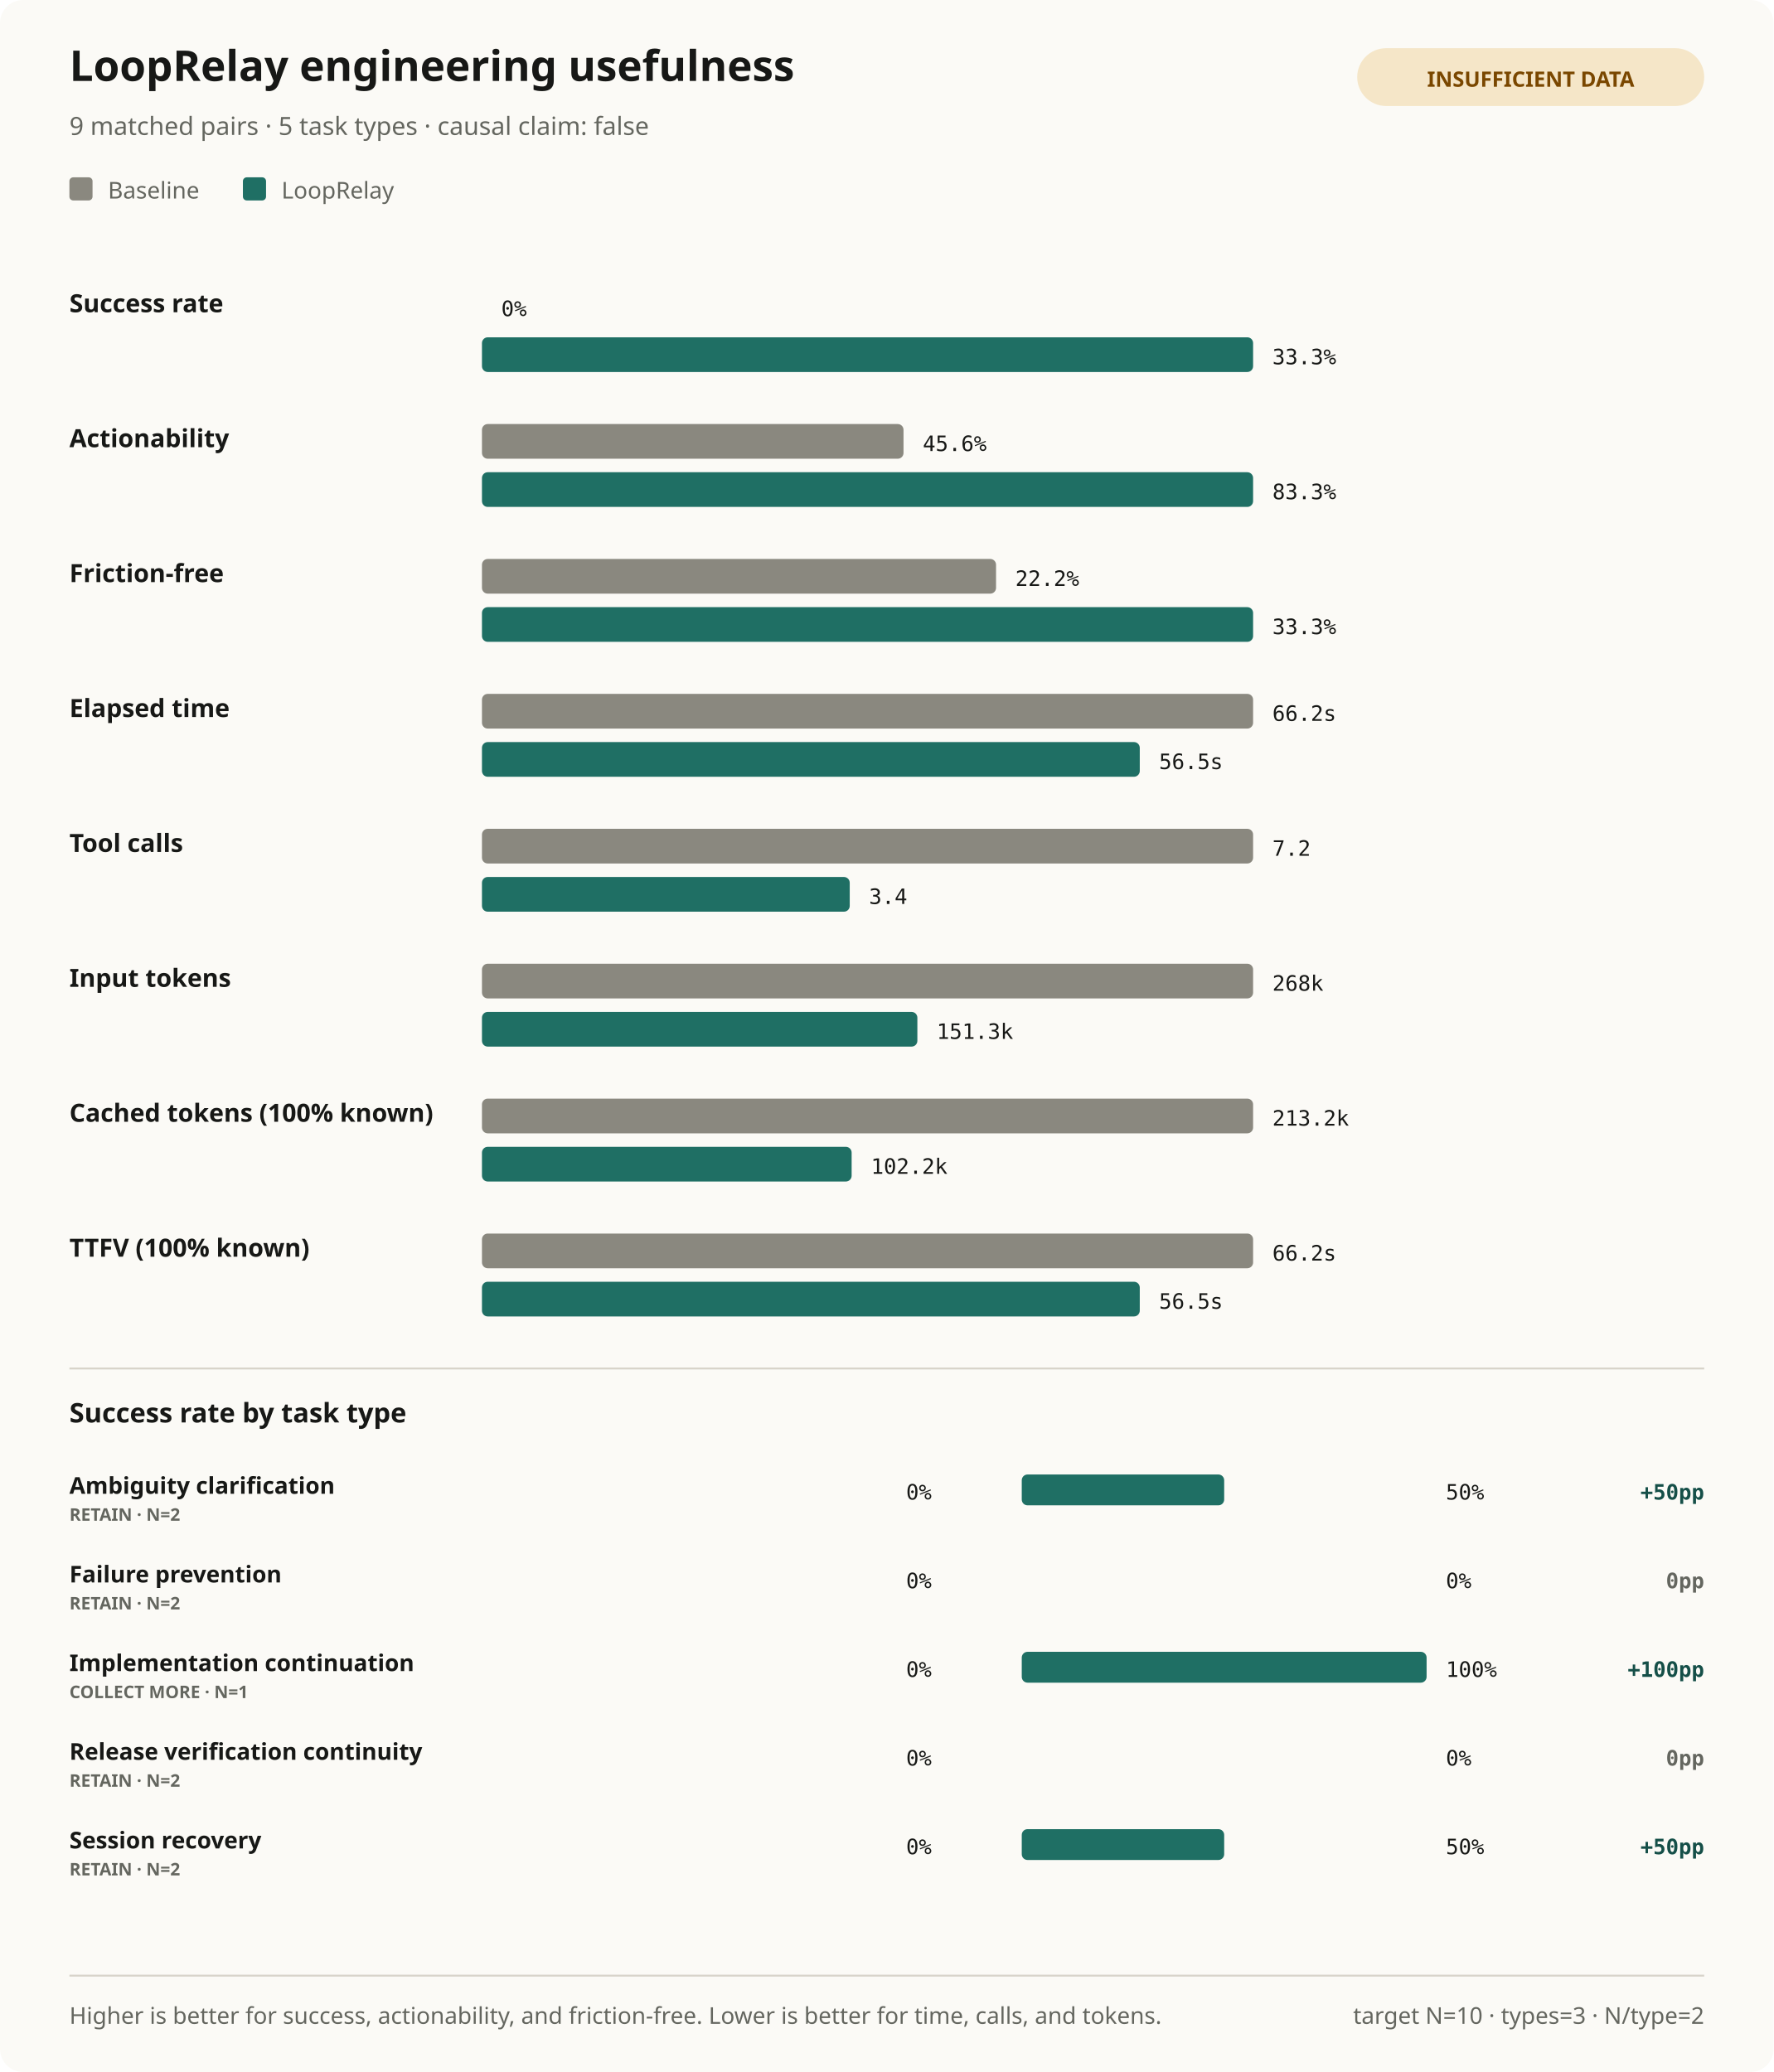
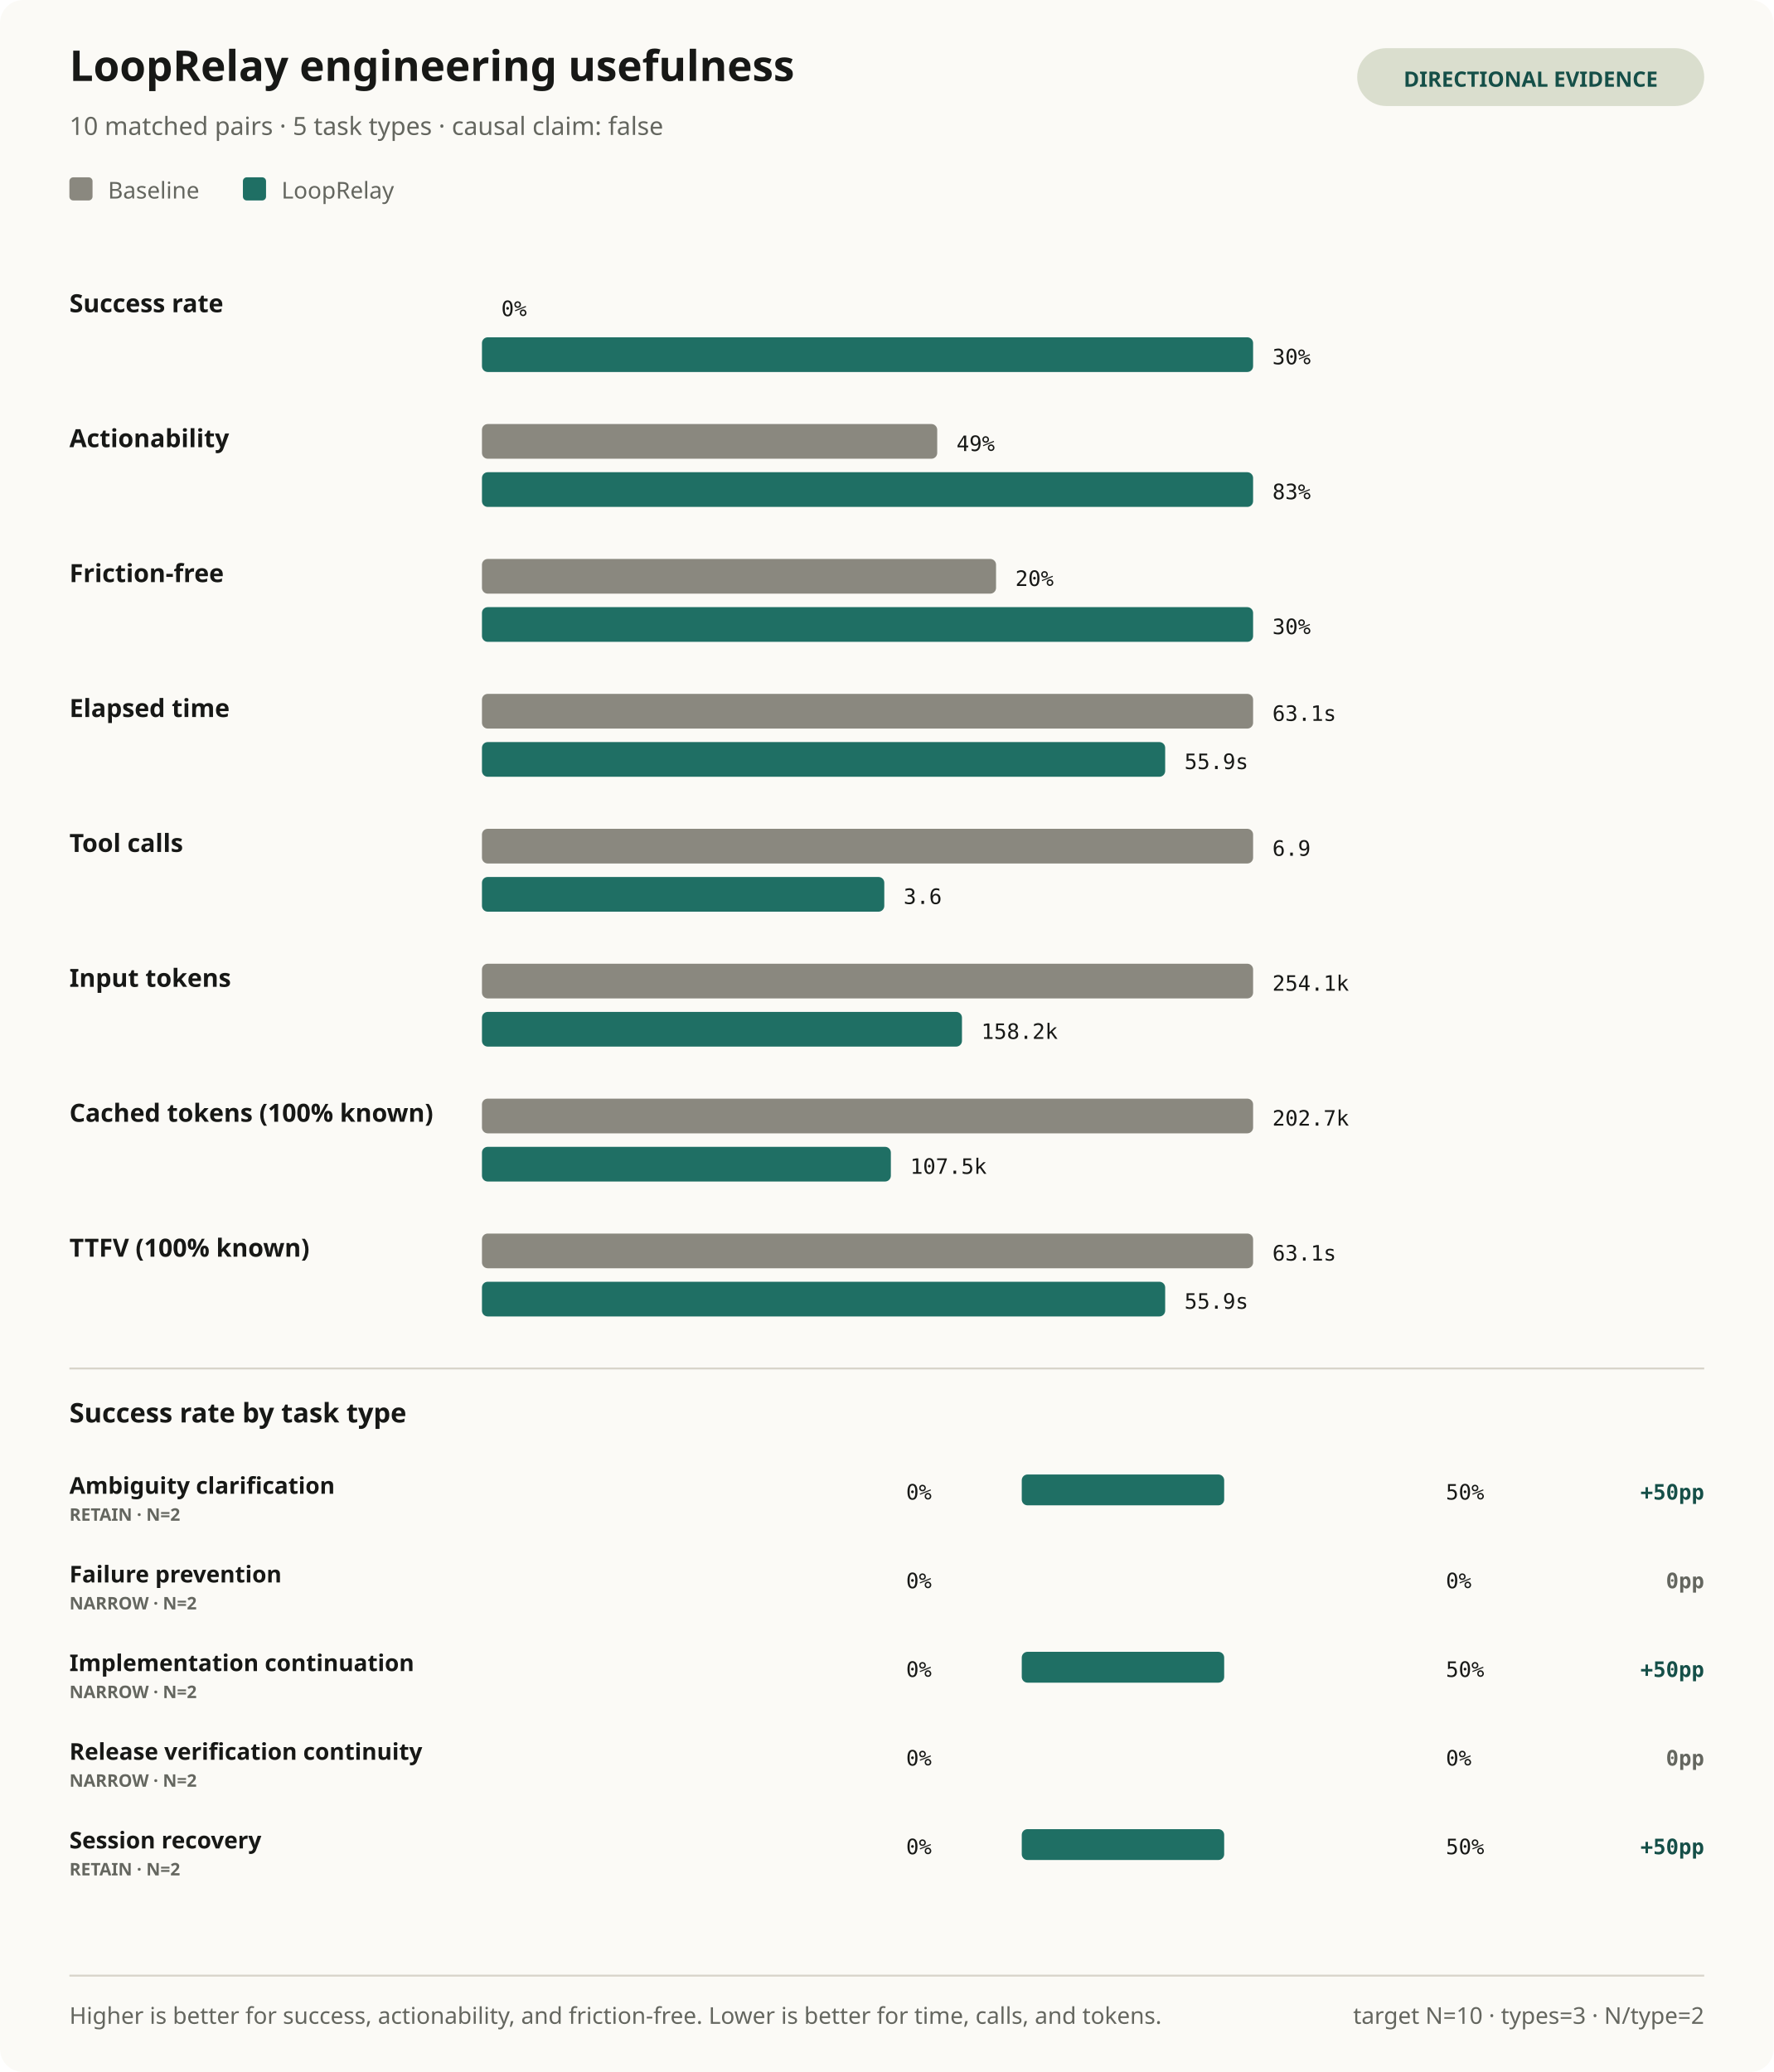
<svg xmlns="http://www.w3.org/2000/svg" width="920" height="1075" viewBox="0 0 920 1075" role="img" aria-labelledby="title desc">
  <rect width="920" height="1075" rx="12" fill="#fbfaf6" />
  <text x="36" y="42" font-family="system-ui,sans-serif" font-size="22" font-weight="700" fill="#171816">LoopRelay engineering usefulness</text>
-   <text x="36" y="70" font-family="system-ui,sans-serif" font-size="13" fill="#64665f">9 matched pairs · 5 task types · causal claim: false</text>
-   <rect x="704" y="25" width="180" height="30" rx="15" fill="#f5e6c8" />
-   <text x="794" y="45" text-anchor="middle" font-family="system-ui,sans-serif" font-size="11" font-weight="700" fill="#7a4700">INSUFFICIENT DATA</text>
+   <text x="36" y="70" font-family="system-ui,sans-serif" font-size="13" fill="#64665f">10 matched pairs · 5 task types · causal claim: false</text>
+   <rect x="704" y="25" width="180" height="30" rx="15" fill="#dadece" />
+   <text x="794" y="45" text-anchor="middle" font-family="system-ui,sans-serif" font-size="11" font-weight="700" fill="#154f48">DIRECTIONAL EVIDENCE</text>
  <rect x="36" y="92" width="12" height="12" rx="2" fill="#8a887f" />
  <text x="56" y="103" font-family="system-ui,sans-serif" font-size="12" fill="#64665f">Baseline</text>
  <rect x="126" y="92" width="12" height="12" rx="2" fill="#1f6f64" />
  <text x="146" y="103" font-family="system-ui,sans-serif" font-size="12" fill="#64665f">LoopRelay</text>
  <text x="36" y="162" font-family="system-ui,sans-serif" font-size="13" font-weight="600" fill="#171816">Success rate</text>
  <rect x="250" y="150" width="0" height="18" rx="3" fill="#8a887f" />
  <text x="260" y="164" font-family="ui-monospace,monospace" font-size="11" fill="#171816">0%</text>
  <rect x="250" y="175" width="400" height="18" rx="3" fill="#1f6f64" />
-   <text x="660" y="189" font-family="ui-monospace,monospace" font-size="11" fill="#171816">33.3%</text>
+   <text x="660" y="189" font-family="ui-monospace,monospace" font-size="11" fill="#171816">30%</text>
  <text x="36" y="232" font-family="system-ui,sans-serif" font-size="13" font-weight="600" fill="#171816">Actionability</text>
-   <rect x="250" y="220" width="218.667" height="18" rx="3" fill="#8a887f" />
-   <text x="478.667" y="234" font-family="ui-monospace,monospace" font-size="11" fill="#171816">45.6%</text>
+   <rect x="250" y="220" width="236.145" height="18" rx="3" fill="#8a887f" />
+   <text x="496.145" y="234" font-family="ui-monospace,monospace" font-size="11" fill="#171816">49%</text>
  <rect x="250" y="245" width="400" height="18" rx="3" fill="#1f6f64" />
-   <text x="660" y="259" font-family="ui-monospace,monospace" font-size="11" fill="#171816">83.3%</text>
+   <text x="660" y="259" font-family="ui-monospace,monospace" font-size="11" fill="#171816">83%</text>
  <text x="36" y="302" font-family="system-ui,sans-serif" font-size="13" font-weight="600" fill="#171816">Friction-free</text>
  <rect x="250" y="290" width="266.667" height="18" rx="3" fill="#8a887f" />
-   <text x="526.667" y="304" font-family="ui-monospace,monospace" font-size="11" fill="#171816">22.2%</text>
+   <text x="526.667" y="304" font-family="ui-monospace,monospace" font-size="11" fill="#171816">20%</text>
  <rect x="250" y="315" width="400" height="18" rx="3" fill="#1f6f64" />
-   <text x="660" y="329" font-family="ui-monospace,monospace" font-size="11" fill="#171816">33.3%</text>
+   <text x="660" y="329" font-family="ui-monospace,monospace" font-size="11" fill="#171816">30%</text>
  <text x="36" y="372" font-family="system-ui,sans-serif" font-size="13" font-weight="600" fill="#171816">Elapsed time</text>
  <rect x="250" y="360" width="400" height="18" rx="3" fill="#8a887f" />
-   <text x="660" y="374" font-family="ui-monospace,monospace" font-size="11" fill="#171816">66.2s</text>
-   <rect x="250" y="385" width="341.218" height="18" rx="3" fill="#1f6f64" />
-   <text x="601.218" y="399" font-family="ui-monospace,monospace" font-size="11" fill="#171816">56.5s</text>
+   <text x="660" y="374" font-family="ui-monospace,monospace" font-size="11" fill="#171816">63.1s</text>
+   <rect x="250" y="385" width="354.394" height="18" rx="3" fill="#1f6f64" />
+   <text x="614.394" y="399" font-family="ui-monospace,monospace" font-size="11" fill="#171816">55.9s</text>
  <text x="36" y="442" font-family="system-ui,sans-serif" font-size="13" font-weight="600" fill="#171816">Tool calls</text>
  <rect x="250" y="430" width="400" height="18" rx="3" fill="#8a887f" />
-   <text x="660" y="444" font-family="ui-monospace,monospace" font-size="11" fill="#171816">7.2</text>
-   <rect x="250" y="455" width="190.769" height="18" rx="3" fill="#1f6f64" />
-   <text x="450.769" y="469" font-family="ui-monospace,monospace" font-size="11" fill="#171816">3.4</text>
+   <text x="660" y="444" font-family="ui-monospace,monospace" font-size="11" fill="#171816">6.9</text>
+   <rect x="250" y="455" width="208.696" height="18" rx="3" fill="#1f6f64" />
+   <text x="468.696" y="469" font-family="ui-monospace,monospace" font-size="11" fill="#171816">3.6</text>
  <text x="36" y="512" font-family="system-ui,sans-serif" font-size="13" font-weight="600" fill="#171816">Input tokens</text>
  <rect x="250" y="500" width="400" height="18" rx="3" fill="#8a887f" />
-   <text x="660" y="514" font-family="ui-monospace,monospace" font-size="11" fill="#171816">268k</text>
-   <rect x="250" y="525" width="225.853" height="18" rx="3" fill="#1f6f64" />
-   <text x="485.853" y="539" font-family="ui-monospace,monospace" font-size="11" fill="#171816">151.3k</text>
+   <text x="660" y="514" font-family="ui-monospace,monospace" font-size="11" fill="#171816">254.1k</text>
+   <rect x="250" y="525" width="248.989" height="18" rx="3" fill="#1f6f64" />
+   <text x="508.989" y="539" font-family="ui-monospace,monospace" font-size="11" fill="#171816">158.2k</text>
  <text x="36" y="582" font-family="system-ui,sans-serif" font-size="13" font-weight="600" fill="#171816">Cached tokens (100% known)</text>
  <rect x="250" y="570" width="400" height="18" rx="3" fill="#8a887f" />
-   <text x="660" y="584" font-family="ui-monospace,monospace" font-size="11" fill="#171816">213.2k</text>
-   <rect x="250" y="595" width="191.757" height="18" rx="3" fill="#1f6f64" />
-   <text x="451.757" y="609" font-family="ui-monospace,monospace" font-size="11" fill="#171816">102.2k</text>
+   <text x="660" y="584" font-family="ui-monospace,monospace" font-size="11" fill="#171816">202.7k</text>
+   <rect x="250" y="595" width="212.101" height="18" rx="3" fill="#1f6f64" />
+   <text x="472.101" y="609" font-family="ui-monospace,monospace" font-size="11" fill="#171816">107.5k</text>
  <text x="36" y="652" font-family="system-ui,sans-serif" font-size="13" font-weight="600" fill="#171816">TTFV (100% known)</text>
  <rect x="250" y="640" width="400" height="18" rx="3" fill="#8a887f" />
-   <text x="660" y="654" font-family="ui-monospace,monospace" font-size="11" fill="#171816">66.2s</text>
-   <rect x="250" y="665" width="341.218" height="18" rx="3" fill="#1f6f64" />
-   <text x="601.218" y="679" font-family="ui-monospace,monospace" font-size="11" fill="#171816">56.5s</text>
+   <text x="660" y="654" font-family="ui-monospace,monospace" font-size="11" fill="#171816">63.1s</text>
+   <rect x="250" y="665" width="354.394" height="18" rx="3" fill="#1f6f64" />
+   <text x="614.394" y="679" font-family="ui-monospace,monospace" font-size="11" fill="#171816">55.9s</text>
  <line x1="36" y1="710" x2="884" y2="710" stroke="#d8d4ca" />
  <text x="36" y="738" font-family="system-ui,sans-serif" font-size="14" font-weight="700" fill="#171816">Success rate by task type</text>
  <text x="36" y="775" font-family="system-ui,sans-serif" font-size="12" font-weight="600" fill="#171816">Ambiguity clarification</text>
  <text x="36" y="789" font-family="system-ui,sans-serif" font-size="9" font-weight="700" fill="#64665f">RETAIN · N=2</text>
  <rect x="250" y="765" width="0" height="16" rx="3" fill="#8a887f" />
  <text x="470" y="778" font-family="ui-monospace,monospace" font-size="11" fill="#171816">0%</text>
  <rect x="530" y="765" width="105" height="16" rx="3" fill="#1f6f64" />
  <text x="750" y="778" font-family="ui-monospace,monospace" font-size="11" fill="#171816">50%</text>
  <text x="884" y="778" text-anchor="end" font-family="ui-monospace,monospace" font-size="11" font-weight="700" fill="#154f48">+50pp</text>
  <text x="36" y="821" font-family="system-ui,sans-serif" font-size="12" font-weight="600" fill="#171816">Failure prevention</text>
-   <text x="36" y="835" font-family="system-ui,sans-serif" font-size="9" font-weight="700" fill="#64665f">RETAIN · N=2</text>
+   <text x="36" y="835" font-family="system-ui,sans-serif" font-size="9" font-weight="700" fill="#64665f">NARROW · N=2</text>
  <rect x="250" y="811" width="0" height="16" rx="3" fill="#8a887f" />
  <text x="470" y="824" font-family="ui-monospace,monospace" font-size="11" fill="#171816">0%</text>
  <rect x="530" y="811" width="0" height="16" rx="3" fill="#1f6f64" />
  <text x="750" y="824" font-family="ui-monospace,monospace" font-size="11" fill="#171816">0%</text>
  <text x="884" y="824" text-anchor="end" font-family="ui-monospace,monospace" font-size="11" font-weight="700" fill="#64665f">0pp</text>
  <text x="36" y="867" font-family="system-ui,sans-serif" font-size="12" font-weight="600" fill="#171816">Implementation continuation</text>
-   <text x="36" y="881" font-family="system-ui,sans-serif" font-size="9" font-weight="700" fill="#64665f">COLLECT MORE · N=1</text>
+   <text x="36" y="881" font-family="system-ui,sans-serif" font-size="9" font-weight="700" fill="#64665f">NARROW · N=2</text>
  <rect x="250" y="857" width="0" height="16" rx="3" fill="#8a887f" />
  <text x="470" y="870" font-family="ui-monospace,monospace" font-size="11" fill="#171816">0%</text>
-   <rect x="530" y="857" width="210" height="16" rx="3" fill="#1f6f64" />
-   <text x="750" y="870" font-family="ui-monospace,monospace" font-size="11" fill="#171816">100%</text>
-   <text x="884" y="870" text-anchor="end" font-family="ui-monospace,monospace" font-size="11" font-weight="700" fill="#154f48">+100pp</text>
+   <rect x="530" y="857" width="105" height="16" rx="3" fill="#1f6f64" />
+   <text x="750" y="870" font-family="ui-monospace,monospace" font-size="11" fill="#171816">50%</text>
+   <text x="884" y="870" text-anchor="end" font-family="ui-monospace,monospace" font-size="11" font-weight="700" fill="#154f48">+50pp</text>
  <text x="36" y="913" font-family="system-ui,sans-serif" font-size="12" font-weight="600" fill="#171816">Release verification continuity</text>
-   <text x="36" y="927" font-family="system-ui,sans-serif" font-size="9" font-weight="700" fill="#64665f">RETAIN · N=2</text>
+   <text x="36" y="927" font-family="system-ui,sans-serif" font-size="9" font-weight="700" fill="#64665f">NARROW · N=2</text>
  <rect x="250" y="903" width="0" height="16" rx="3" fill="#8a887f" />
  <text x="470" y="916" font-family="ui-monospace,monospace" font-size="11" fill="#171816">0%</text>
  <rect x="530" y="903" width="0" height="16" rx="3" fill="#1f6f64" />
  <text x="750" y="916" font-family="ui-monospace,monospace" font-size="11" fill="#171816">0%</text>
  <text x="884" y="916" text-anchor="end" font-family="ui-monospace,monospace" font-size="11" font-weight="700" fill="#64665f">0pp</text>
  <text x="36" y="959" font-family="system-ui,sans-serif" font-size="12" font-weight="600" fill="#171816">Session recovery</text>
  <text x="36" y="973" font-family="system-ui,sans-serif" font-size="9" font-weight="700" fill="#64665f">RETAIN · N=2</text>
  <rect x="250" y="949" width="0" height="16" rx="3" fill="#8a887f" />
  <text x="470" y="962" font-family="ui-monospace,monospace" font-size="11" fill="#171816">0%</text>
  <rect x="530" y="949" width="105" height="16" rx="3" fill="#1f6f64" />
  <text x="750" y="962" font-family="ui-monospace,monospace" font-size="11" fill="#171816">50%</text>
  <text x="884" y="962" text-anchor="end" font-family="ui-monospace,monospace" font-size="11" font-weight="700" fill="#154f48">+50pp</text>
  <line x1="36" y1="1025" x2="884" y2="1025" stroke="#d8d4ca" />
  <text x="36" y="1050" font-family="system-ui,sans-serif" font-size="12" fill="#64665f">Higher is better for success, actionability, and friction-free. Lower is better for time, calls, and tokens.</text>
  <text x="884" y="1050" text-anchor="end" font-family="system-ui,sans-serif" font-size="12" fill="#64665f">target N=10 · types=3 · N/type=2</text>
</svg>
